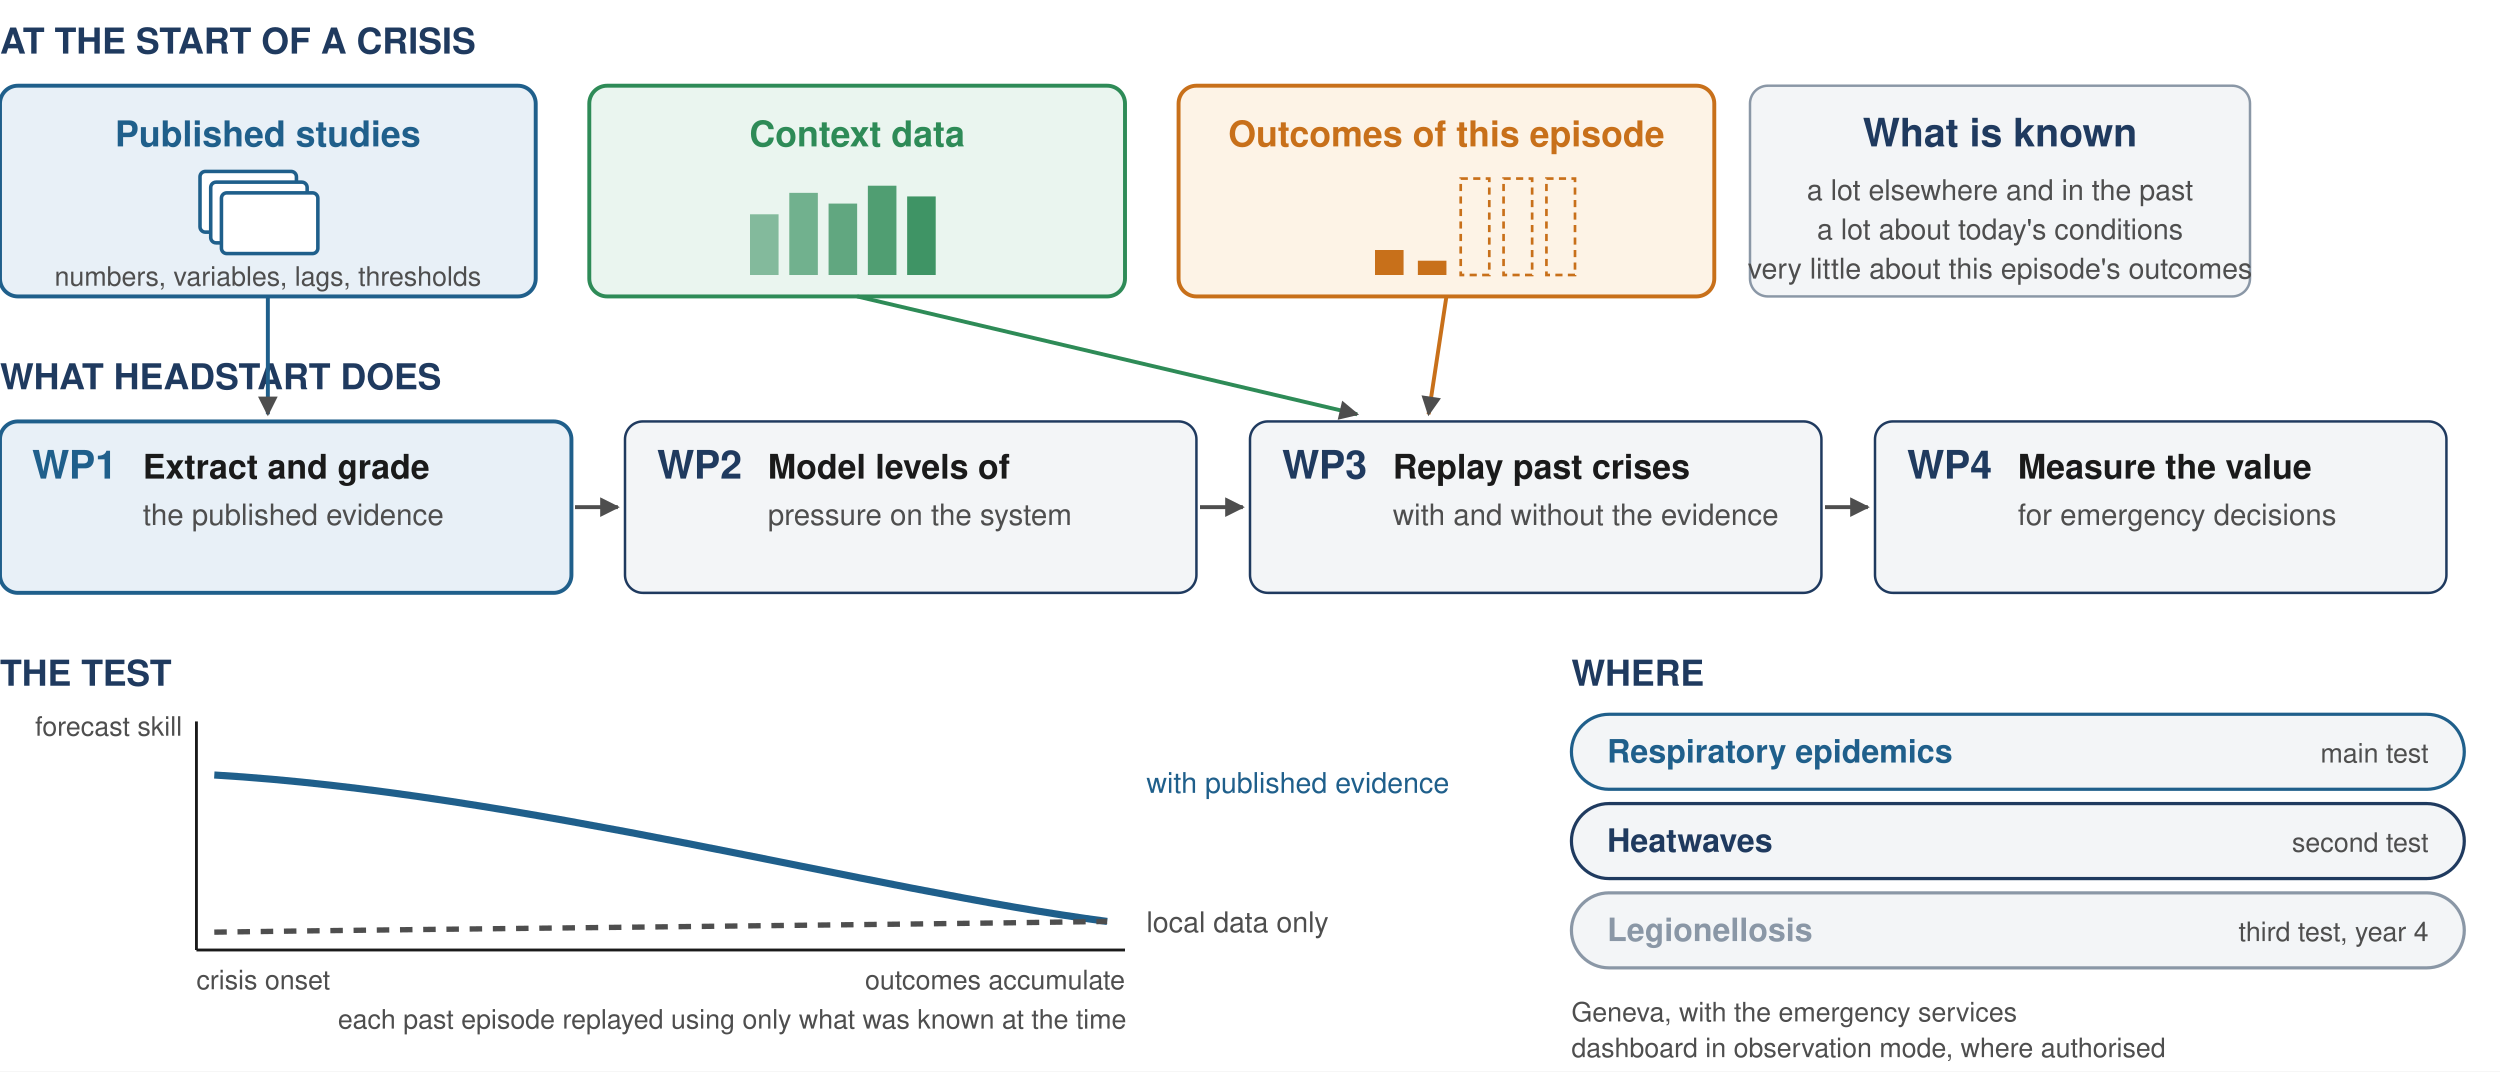
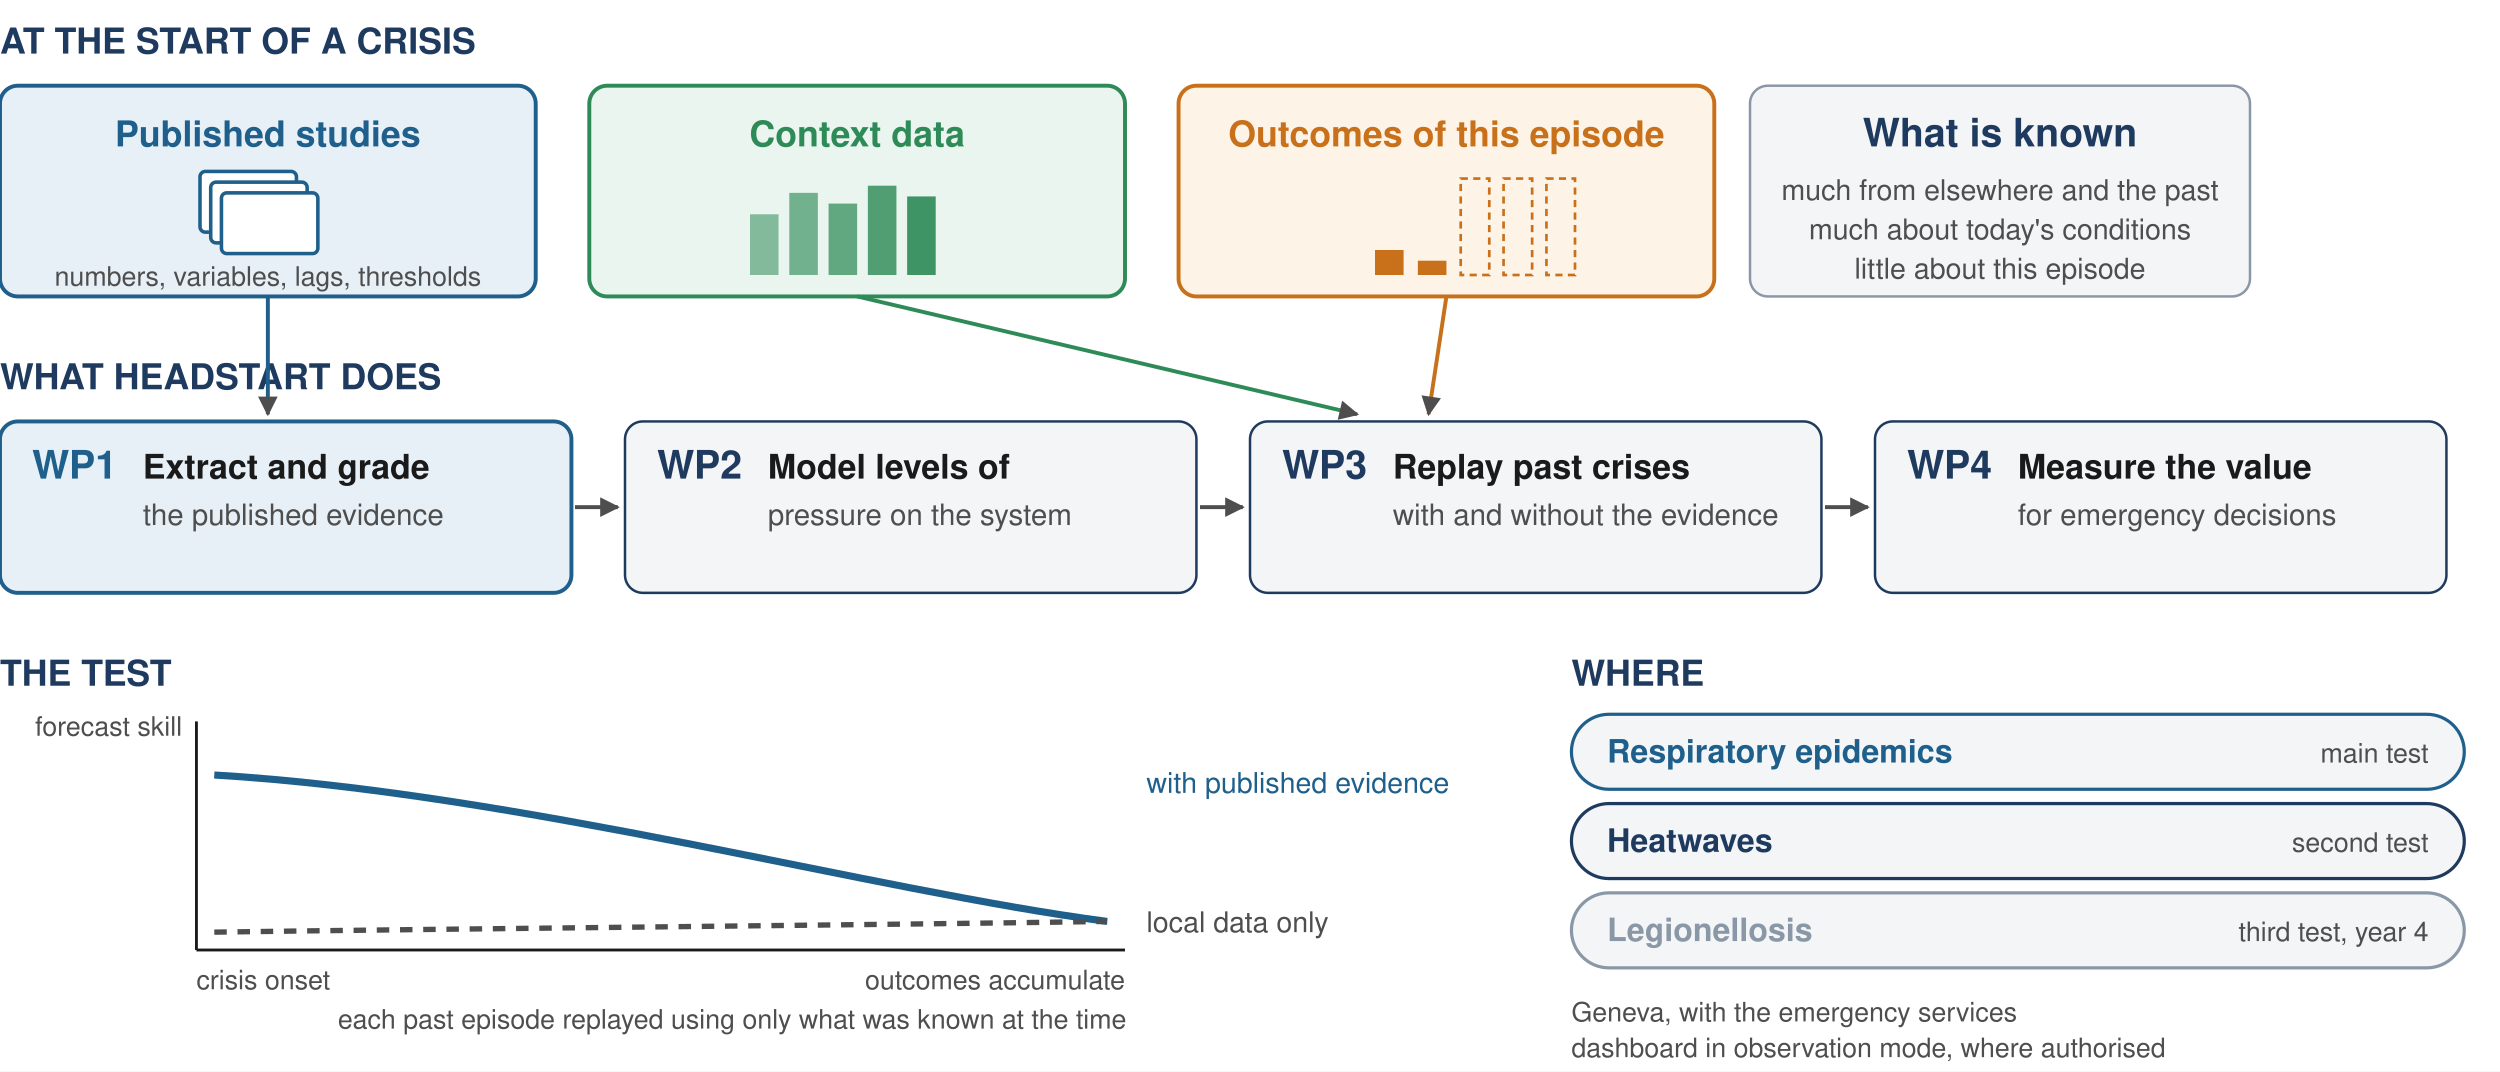
<svg xmlns="http://www.w3.org/2000/svg" width="1400" height="600" viewBox="0 0 1400 600">
  <defs>
    <marker id="a" viewBox="0 0 10 10" refX="9" refY="5" markerWidth="5" markerHeight="5" orient="auto-start-reverse">
      <path d="M 0 0 L 10 5 L 0 10 z" fill="#4e4e4e" />
    </marker>
  </defs>
  <rect width="1400" height="600" fill="white" />
  <text x="0" y="30" font-family="Helvetica, Arial, sans-serif" font-size="20" fill="#1f3a5f" text-anchor="start" font-weight="bold" font-style="normal">AT THE START OF A CRISIS</text>
  <rect x="0" y="48" width="300" height="118" rx="10" fill="#e8f0f7" stroke="#1f5f8b" stroke-width="2.2" />
  <text x="150" y="82" font-family="Helvetica, Arial, sans-serif" font-size="20" fill="#1f5f8b" text-anchor="middle" font-weight="bold" font-style="normal">Published studies</text>
  <rect x="330" y="48" width="300" height="118" rx="10" fill="#eaf5ef" stroke="#2e8b57" stroke-width="2.2" />
  <text x="480" y="82" font-family="Helvetica, Arial, sans-serif" font-size="20" fill="#2e8b57" text-anchor="middle" font-weight="bold" font-style="normal">Context data</text>
  <rect x="660" y="48" width="300" height="118" rx="10" fill="#fdf3e6" stroke="#c8701a" stroke-width="2.2" />
  <text x="810" y="82" font-family="Helvetica, Arial, sans-serif" font-size="20" fill="#c8701a" text-anchor="middle" font-weight="bold" font-style="normal">Outcomes of this episode</text>
  <rect x="112" y="96" width="54" height="34" rx="3" fill="white" stroke="#1f5f8b" stroke-width="2" />
  <rect x="118" y="102" width="54" height="34" rx="3" fill="white" stroke="#1f5f8b" stroke-width="2" />
  <rect x="124" y="108" width="54" height="34" rx="3" fill="white" stroke="#1f5f8b" stroke-width="2" />
  <rect x="420" y="120" width="16" height="34" fill="#2e8b57" opacity="0.55" />
  <rect x="442" y="108" width="16" height="46" fill="#2e8b57" opacity="0.64" />
  <rect x="464" y="114" width="16" height="40" fill="#2e8b57" opacity="0.73" />
  <rect x="486" y="104" width="16" height="50" fill="#2e8b57" opacity="0.82" />
  <rect x="508" y="110" width="16" height="44" fill="#2e8b57" opacity="0.91" />
  <rect x="770" y="140" width="16" height="14" fill="#c8701a" />
  <rect x="794" y="146" width="16" height="8" fill="#c8701a" />
  <rect x="818" y="100" width="16" height="54" fill="none" stroke="#c8701a" stroke-dasharray="4,3" stroke-width="1.5" />
  <rect x="842" y="100" width="16" height="54" fill="none" stroke="#c8701a" stroke-dasharray="4,3" stroke-width="1.5" />
  <rect x="866" y="100" width="16" height="54" fill="none" stroke="#c8701a" stroke-dasharray="4,3" stroke-width="1.5" />
  <text x="150" y="160" font-family="Helvetica, Arial, sans-serif" font-size="15" fill="#4e4e4e" text-anchor="middle" font-weight="normal" font-style="normal">numbers, variables, lags, thresholds</text>
  <rect x="980" y="48" width="280" height="118" rx="10" fill="#f3f5f7" stroke="#8a97a6" stroke-width="1.4" />
  <text x="1120" y="82" font-family="Helvetica, Arial, sans-serif" font-size="22" fill="#1f3a5f" text-anchor="middle" font-weight="bold" font-style="normal">What is known</text>
-   <text x="1120" y="112" font-family="Helvetica, Arial, sans-serif" font-size="16" fill="#4e4e4e" text-anchor="middle" font-weight="normal" font-style="normal">a lot elsewhere and in the past</text>
-   <text x="1120" y="134" font-family="Helvetica, Arial, sans-serif" font-size="16" fill="#4e4e4e" text-anchor="middle" font-weight="normal" font-style="normal">a lot about today's conditions</text>
-   <text x="1120" y="156" font-family="Helvetica, Arial, sans-serif" font-size="16" fill="#4e4e4e" text-anchor="middle" font-weight="normal" font-style="normal">very little about this episode's outcomes</text>
+   <text x="1120" y="112" font-family="Helvetica, Arial, sans-serif" font-size="16" fill="#4e4e4e" text-anchor="middle" font-weight="normal" font-style="normal">much from elsewhere and the past</text>
+   <text x="1120" y="134" font-family="Helvetica, Arial, sans-serif" font-size="16" fill="#4e4e4e" text-anchor="middle" font-weight="normal" font-style="normal">much about today's conditions</text>
+   <text x="1120" y="156" font-family="Helvetica, Arial, sans-serif" font-size="16" fill="#4e4e4e" text-anchor="middle" font-weight="normal" font-style="normal">little about this episode</text>
  <text x="0" y="218" font-family="Helvetica, Arial, sans-serif" font-size="20" fill="#1f3a5f" text-anchor="start" font-weight="bold" font-style="normal">WHAT HEADSTART DOES</text>
  <rect x="0" y="236" width="320" height="96" rx="10" fill="#e8f0f7" stroke="#1f5f8b" stroke-width="2.2" />
  <text x="18" y="268" font-family="Helvetica, Arial, sans-serif" font-size="22" fill="#1f5f8b" text-anchor="start" font-weight="bold" font-style="normal">WP1</text>
  <text x="80" y="268" font-family="Helvetica, Arial, sans-serif" font-size="19" fill="#1a1a1a" text-anchor="start" font-weight="bold" font-style="normal">Extract and grade</text>
  <text x="80" y="294" font-family="Helvetica, Arial, sans-serif" font-size="16.5" fill="#4e4e4e" text-anchor="start" font-weight="normal" font-style="normal">the published evidence</text>
  <line x1="322" y1="284" x2="346" y2="284" stroke="#4e4e4e" stroke-width="2.2" marker-end="url(#a)" />
  <rect x="350" y="236" width="320" height="96" rx="10" fill="#f3f5f7" stroke="#1f3a5f" stroke-width="1.4" />
  <text x="368" y="268" font-family="Helvetica, Arial, sans-serif" font-size="22" fill="#1f3a5f" text-anchor="start" font-weight="bold" font-style="normal">WP2</text>
  <text x="430" y="268" font-family="Helvetica, Arial, sans-serif" font-size="19" fill="#1a1a1a" text-anchor="start" font-weight="bold" font-style="normal">Model levels of</text>
  <text x="430" y="294" font-family="Helvetica, Arial, sans-serif" font-size="16.5" fill="#4e4e4e" text-anchor="start" font-weight="normal" font-style="normal">pressure on the system</text>
  <line x1="672" y1="284" x2="696" y2="284" stroke="#4e4e4e" stroke-width="2.2" marker-end="url(#a)" />
  <rect x="700" y="236" width="320" height="96" rx="10" fill="#f3f5f7" stroke="#1f3a5f" stroke-width="1.4" />
  <text x="718" y="268" font-family="Helvetica, Arial, sans-serif" font-size="22" fill="#1f3a5f" text-anchor="start" font-weight="bold" font-style="normal">WP3</text>
  <text x="780" y="268" font-family="Helvetica, Arial, sans-serif" font-size="19" fill="#1a1a1a" text-anchor="start" font-weight="bold" font-style="normal">Replay past crises</text>
  <text x="780" y="294" font-family="Helvetica, Arial, sans-serif" font-size="16.5" fill="#4e4e4e" text-anchor="start" font-weight="normal" font-style="normal">with and without the evidence</text>
  <line x1="1022" y1="284" x2="1046" y2="284" stroke="#4e4e4e" stroke-width="2.2" marker-end="url(#a)" />
  <rect x="1050" y="236" width="320" height="96" rx="10" fill="#f3f5f7" stroke="#1f3a5f" stroke-width="1.4" />
  <text x="1068" y="268" font-family="Helvetica, Arial, sans-serif" font-size="22" fill="#1f3a5f" text-anchor="start" font-weight="bold" font-style="normal">WP4</text>
  <text x="1130" y="268" font-family="Helvetica, Arial, sans-serif" font-size="19" fill="#1a1a1a" text-anchor="start" font-weight="bold" font-style="normal">Measure the value</text>
  <text x="1130" y="294" font-family="Helvetica, Arial, sans-serif" font-size="16.5" fill="#4e4e4e" text-anchor="start" font-weight="normal" font-style="normal">for emergency decisions</text>
  <line x1="150" y1="166" x2="150" y2="232" stroke="#1f5f8b" stroke-width="2.2" marker-end="url(#a)" />
  <line x1="480" y1="166" x2="760" y2="232" stroke="#2e8b57" stroke-width="2.2" marker-end="url(#a)" />
  <line x1="810" y1="166" x2="800" y2="232" stroke="#c8701a" stroke-width="2.2" marker-end="url(#a)" />
  <text x="0" y="384" font-family="Helvetica, Arial, sans-serif" font-size="20" fill="#1f3a5f" text-anchor="start" font-weight="bold" font-style="normal">THE TEST</text>
  <rect x="110" y="404" width="520" height="128" fill="white" stroke="none" />
  <line x1="110" y1="532" x2="630" y2="532" stroke="#1a1a1a" stroke-width="1.6" />
  <line x1="110" y1="404" x2="110" y2="532" stroke="#1a1a1a" stroke-width="1.6" />
  <path d="M 120 434 C 290 444 490 499 620 516" fill="none" stroke="#1f5f8b" stroke-width="4" />
  <path d="M 120 522 C 260 520 490 518 620 516" fill="none" stroke="#4e4e4e" stroke-width="3" stroke-dasharray="7,6" />
  <text x="642" y="444" font-family="Helvetica, Arial, sans-serif" font-size="16" fill="#1f5f8b" text-anchor="start" font-weight="normal" font-style="normal">with published evidence</text>
  <text x="642" y="522" font-family="Helvetica, Arial, sans-serif" font-size="16" fill="#4e4e4e" text-anchor="start" font-weight="normal" font-style="normal">local data only</text>
  <text x="102" y="412" font-family="Helvetica, Arial, sans-serif" font-size="15" fill="#4e4e4e" text-anchor="end" font-weight="normal" font-style="normal">forecast skill</text>
  <text x="110" y="554" font-family="Helvetica, Arial, sans-serif" font-size="15" fill="#4e4e4e" text-anchor="start" font-weight="normal" font-style="normal">crisis onset</text>
  <text x="630" y="554" font-family="Helvetica, Arial, sans-serif" font-size="15" fill="#4e4e4e" text-anchor="end" font-weight="normal" font-style="normal">outcomes accumulate</text>
  <text x="410" y="576" font-family="Helvetica, Arial, sans-serif" font-size="15" fill="#4e4e4e" text-anchor="middle" font-weight="normal" font-style="normal">each past episode replayed using only what was known at the time</text>
  <text x="880" y="384" font-family="Helvetica, Arial, sans-serif" font-size="20" fill="#1f3a5f" text-anchor="start" font-weight="bold" font-style="normal">WHERE</text>
  <rect x="880" y="400" width="500" height="42" rx="21" fill="#f3f5f7" stroke="#1f5f8b" stroke-width="1.8" />
  <text x="900" y="427" font-family="Helvetica, Arial, sans-serif" font-size="18" fill="#1f5f8b" text-anchor="start" font-weight="bold" font-style="normal">Respiratory epidemics</text>
  <text x="1360" y="427" font-family="Helvetica, Arial, sans-serif" font-size="15" fill="#4e4e4e" text-anchor="end" font-weight="normal" font-style="normal">main test</text>
  <rect x="880" y="450" width="500" height="42" rx="21" fill="#f3f5f7" stroke="#1f3a5f" stroke-width="1.8" />
  <text x="900" y="477" font-family="Helvetica, Arial, sans-serif" font-size="18" fill="#1f3a5f" text-anchor="start" font-weight="bold" font-style="normal">Heatwaves</text>
  <text x="1360" y="477" font-family="Helvetica, Arial, sans-serif" font-size="15" fill="#4e4e4e" text-anchor="end" font-weight="normal" font-style="normal">second test</text>
  <rect x="880" y="500" width="500" height="42" rx="21" fill="#f3f5f7" stroke="#8a97a6" stroke-width="1.8" />
  <text x="900" y="527" font-family="Helvetica, Arial, sans-serif" font-size="18" fill="#8a97a6" text-anchor="start" font-weight="bold" font-style="normal">Legionellosis</text>
  <text x="1360" y="527" font-family="Helvetica, Arial, sans-serif" font-size="15" fill="#4e4e4e" text-anchor="end" font-weight="normal" font-style="normal">third test, year 4</text>
  <text x="880" y="572" font-family="Helvetica, Arial, sans-serif" font-size="15" fill="#4e4e4e" text-anchor="start" font-weight="normal" font-style="normal">Geneva, with the emergency services</text>
  <text x="880" y="592" font-family="Helvetica, Arial, sans-serif" font-size="15" fill="#4e4e4e" text-anchor="start" font-weight="normal" font-style="normal">dashboard in observation mode, where authorised</text>
</svg>
